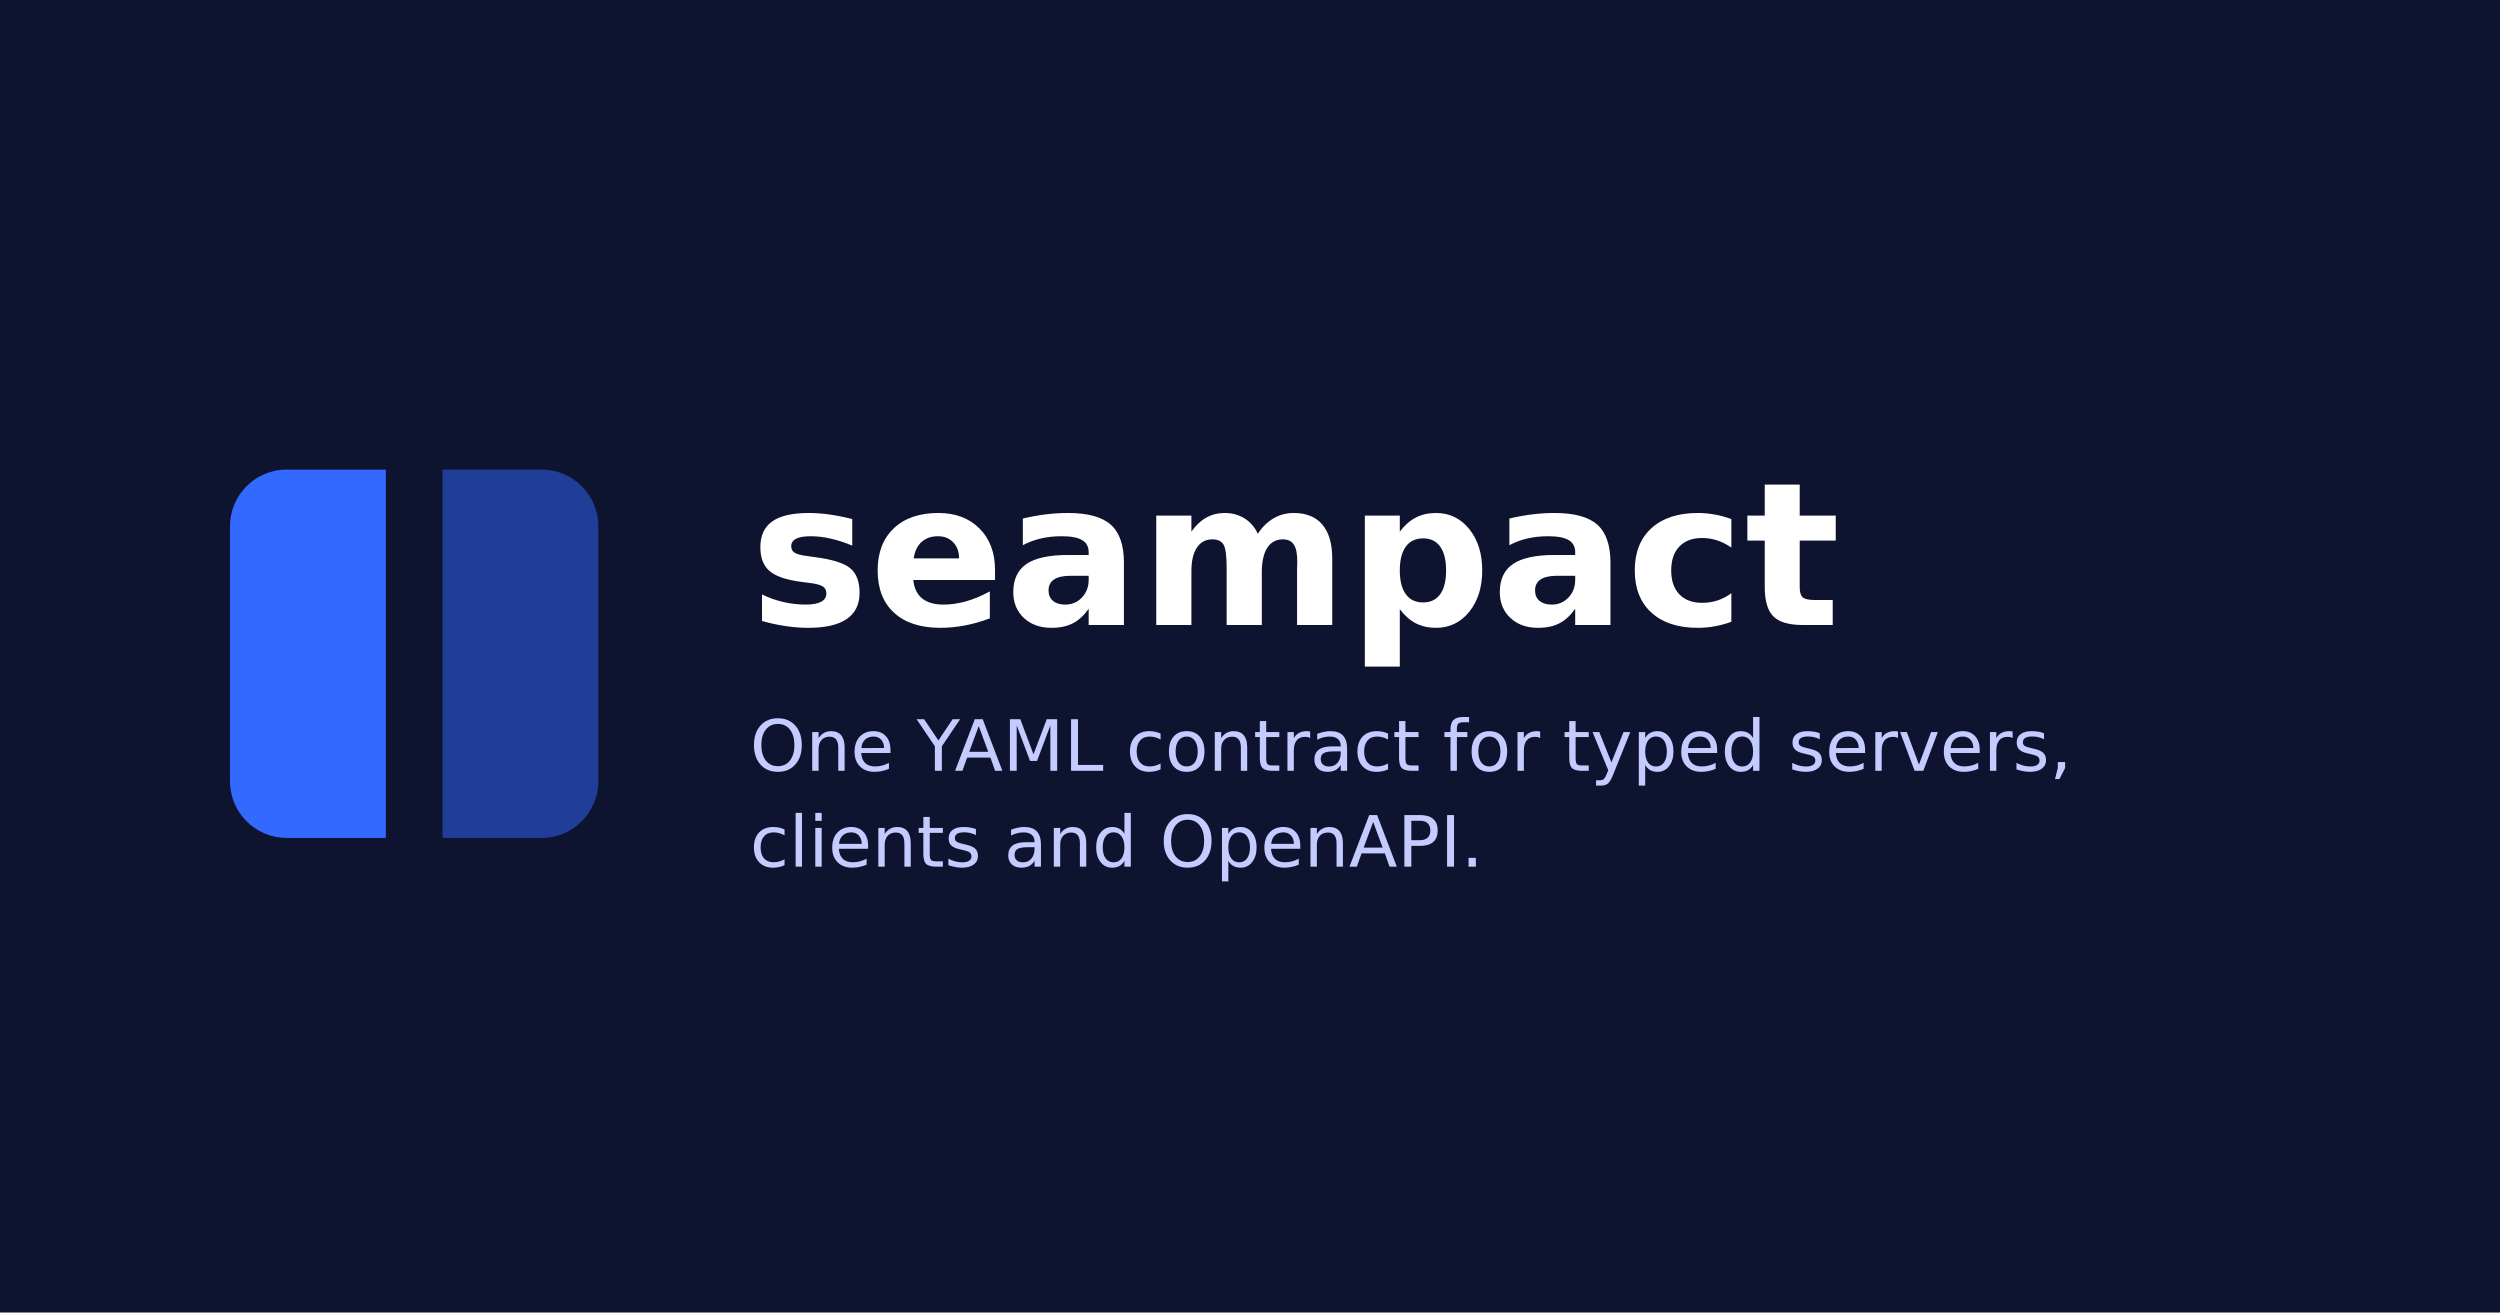
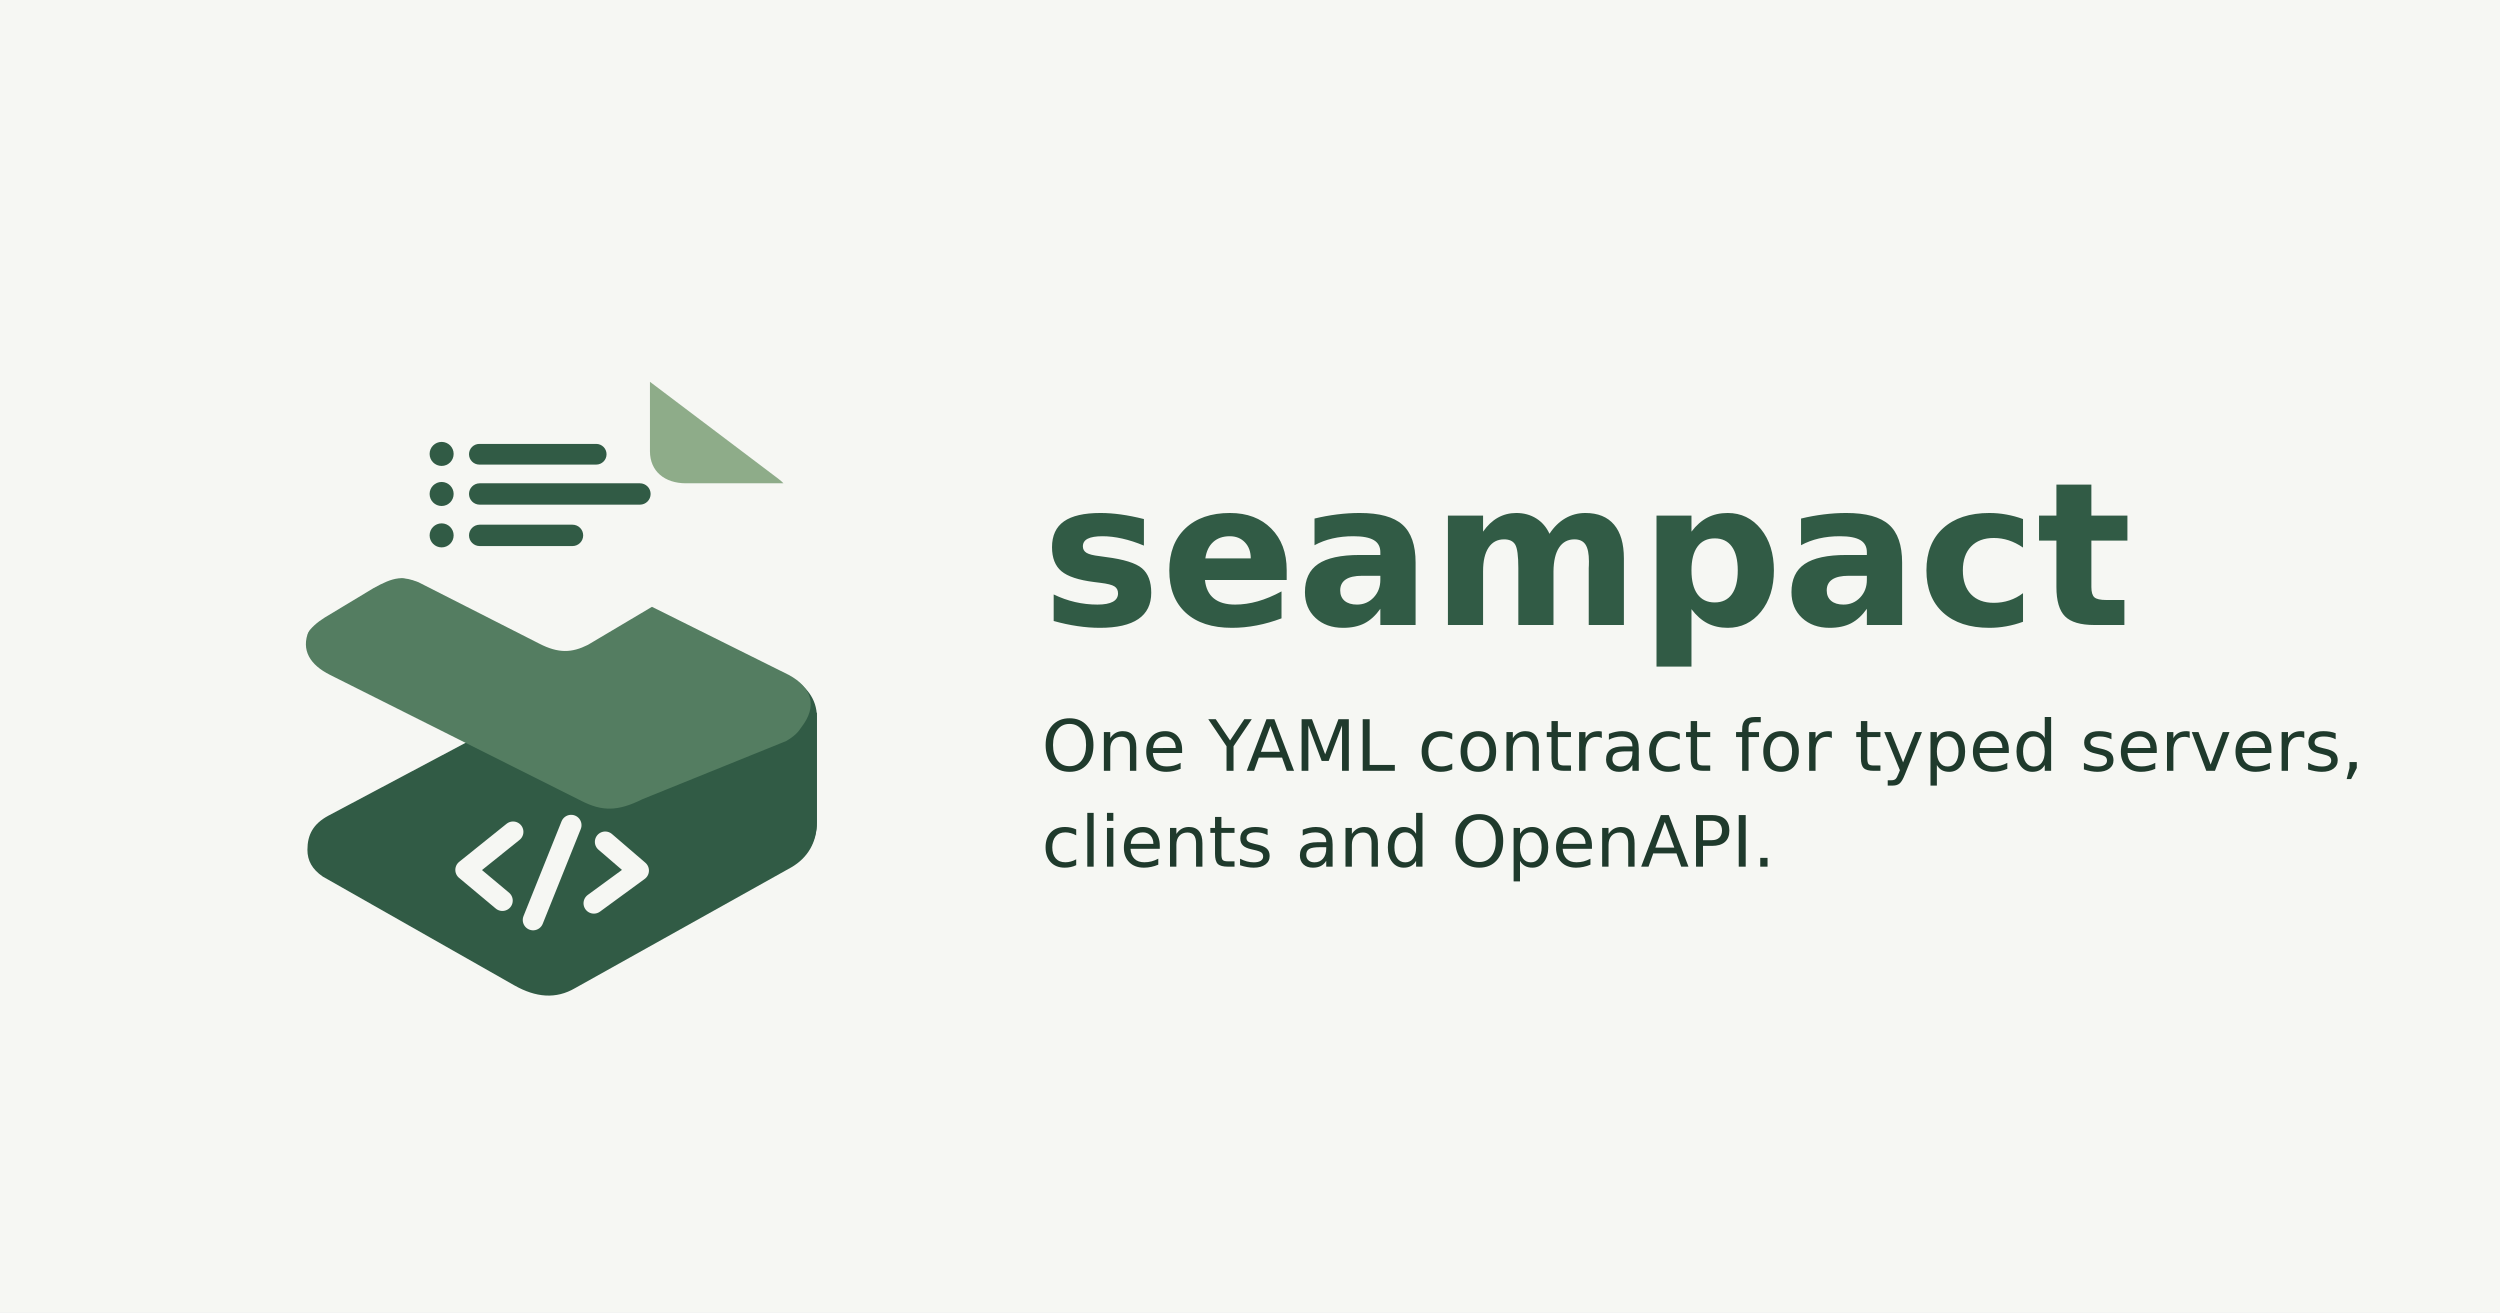
<svg xmlns="http://www.w3.org/2000/svg" width="1200" height="630" viewBox="0 0 1200 630">
-   <rect width="1200" height="630" fill="#0e1330" />
-   <g transform="translate(90 205) scale(3.4)" fill="#3369ff">
-     <path d="M6 14a8 8 0 0 1 8-8h14v52H14a8 8 0 0 1-8-8z" />
-     <path d="M36 6h14a8 8 0 0 1 8 8v36a8 8 0 0 1-8 8H36z" fill-opacity=".5" />
+   <rect width="1200" height="630" fill="#f6f7f3" />
+   <g transform="translate(70 115) scale(0.3205)">
+     <path id="base-code" fill="#315B45" d="M 482 752     L 273 863     C 251 875 242 891 242 914     C 242 930 249 943 265 954     L 552 1117     C 584 1135 614 1138 643 1121     L 967 940     C 991 926 1005 903 1005 873     L 1005 709     L 767 587     Z" />
+     <path id="sheet-side" fill="#315B45" d="M 966 656     C 988 668 1005 687 1005 715     L 1005 873     C 1005 899 992 922 968 938     L 967 766     Z" />
+     <path id="middle-sheet" fill="#547D61" d="M 254 569     L 340 518     C 365 503 385 504 408 513     L 589 605     C 618 620 638 619 662 607     L 758 550     L 963 652     C 998 671 1006 699 982 730     C 977 738 971 744 959 751     L 744 838     C 706 857 683 856 653 841     L 276 652     C 246 637 232 615 244 586     C 247 579 249 573 254 569     Z" />
+     <path id="api-contract" fill="#F6F7F3" d="M 235 435     C 235 387 255 357 302 326     L 574 156     C 607 135 643 141 673 159     L 948 356     C 978 378 980 402 972 420     C 969 429 962 435 952 441     L 665 600     C 641 615 622 619 593 604     L 418 516     C 386 501 370 506 341 522     L 268 566     C 244 581 233 598 235 618     Z" />
+     <path id="folded-corner" fill="#8EAC89" d="M 755 213     L 947 358     C 951 361 953 363 955 365     L 809 365     C 777 365 755 347 755 317     Z" />
+     <g id="contract-fields" fill="#315B45">
+       <circle cx="443" cy="321" r="18" />
+       <rect x="484" y="306" width="206" height="31" rx="15.5" />
+       <circle cx="443" cy="381" r="18" />
+       <rect x="484" y="365" width="272" height="32" rx="16" />
+       <circle cx="443" cy="443" r="18" />
+       <rect x="484" y="427" width="171" height="32" rx="16" />
+     </g>
+     <g id="code-glyph" fill="none" stroke="#F6F7F3" stroke-width="31" stroke-linecap="round" stroke-linejoin="round">
+       <path id="bracket-left" d="M 550 887 L 479 944 L 534 990" />
+       <path id="slash" d="M 637 877 L 580 1019" />
+       <path id="bracket-right" d="M 688 902 L 738 945 L 671 994" />
+     </g>
  </g>
-   <text x="360" y="300" font-family="DejaVu Sans, Arial, sans-serif" font-size="96" font-weight="700" fill="#ffffff">seampact</text>
-   <text x="360" y="370" font-family="DejaVu Sans, Arial, sans-serif" font-size="34" fill="#c3cbff">One YAML contract for typed servers,</text>
-   <text x="360" y="416" font-family="DejaVu Sans, Arial, sans-serif" font-size="34" fill="#c3cbff">clients and OpenAPI.</text>
+   <text x="500" y="300" font-family="DejaVu Sans, Arial, sans-serif" font-size="96" font-weight="700" fill="#315b45">seampact</text>
+   <text x="500" y="370" font-family="DejaVu Sans, Arial, sans-serif" font-size="34" fill="#1f3a2c">One YAML contract for typed servers,</text>
+   <text x="500" y="416" font-family="DejaVu Sans, Arial, sans-serif" font-size="34" fill="#1f3a2c">clients and OpenAPI.</text>
</svg>
